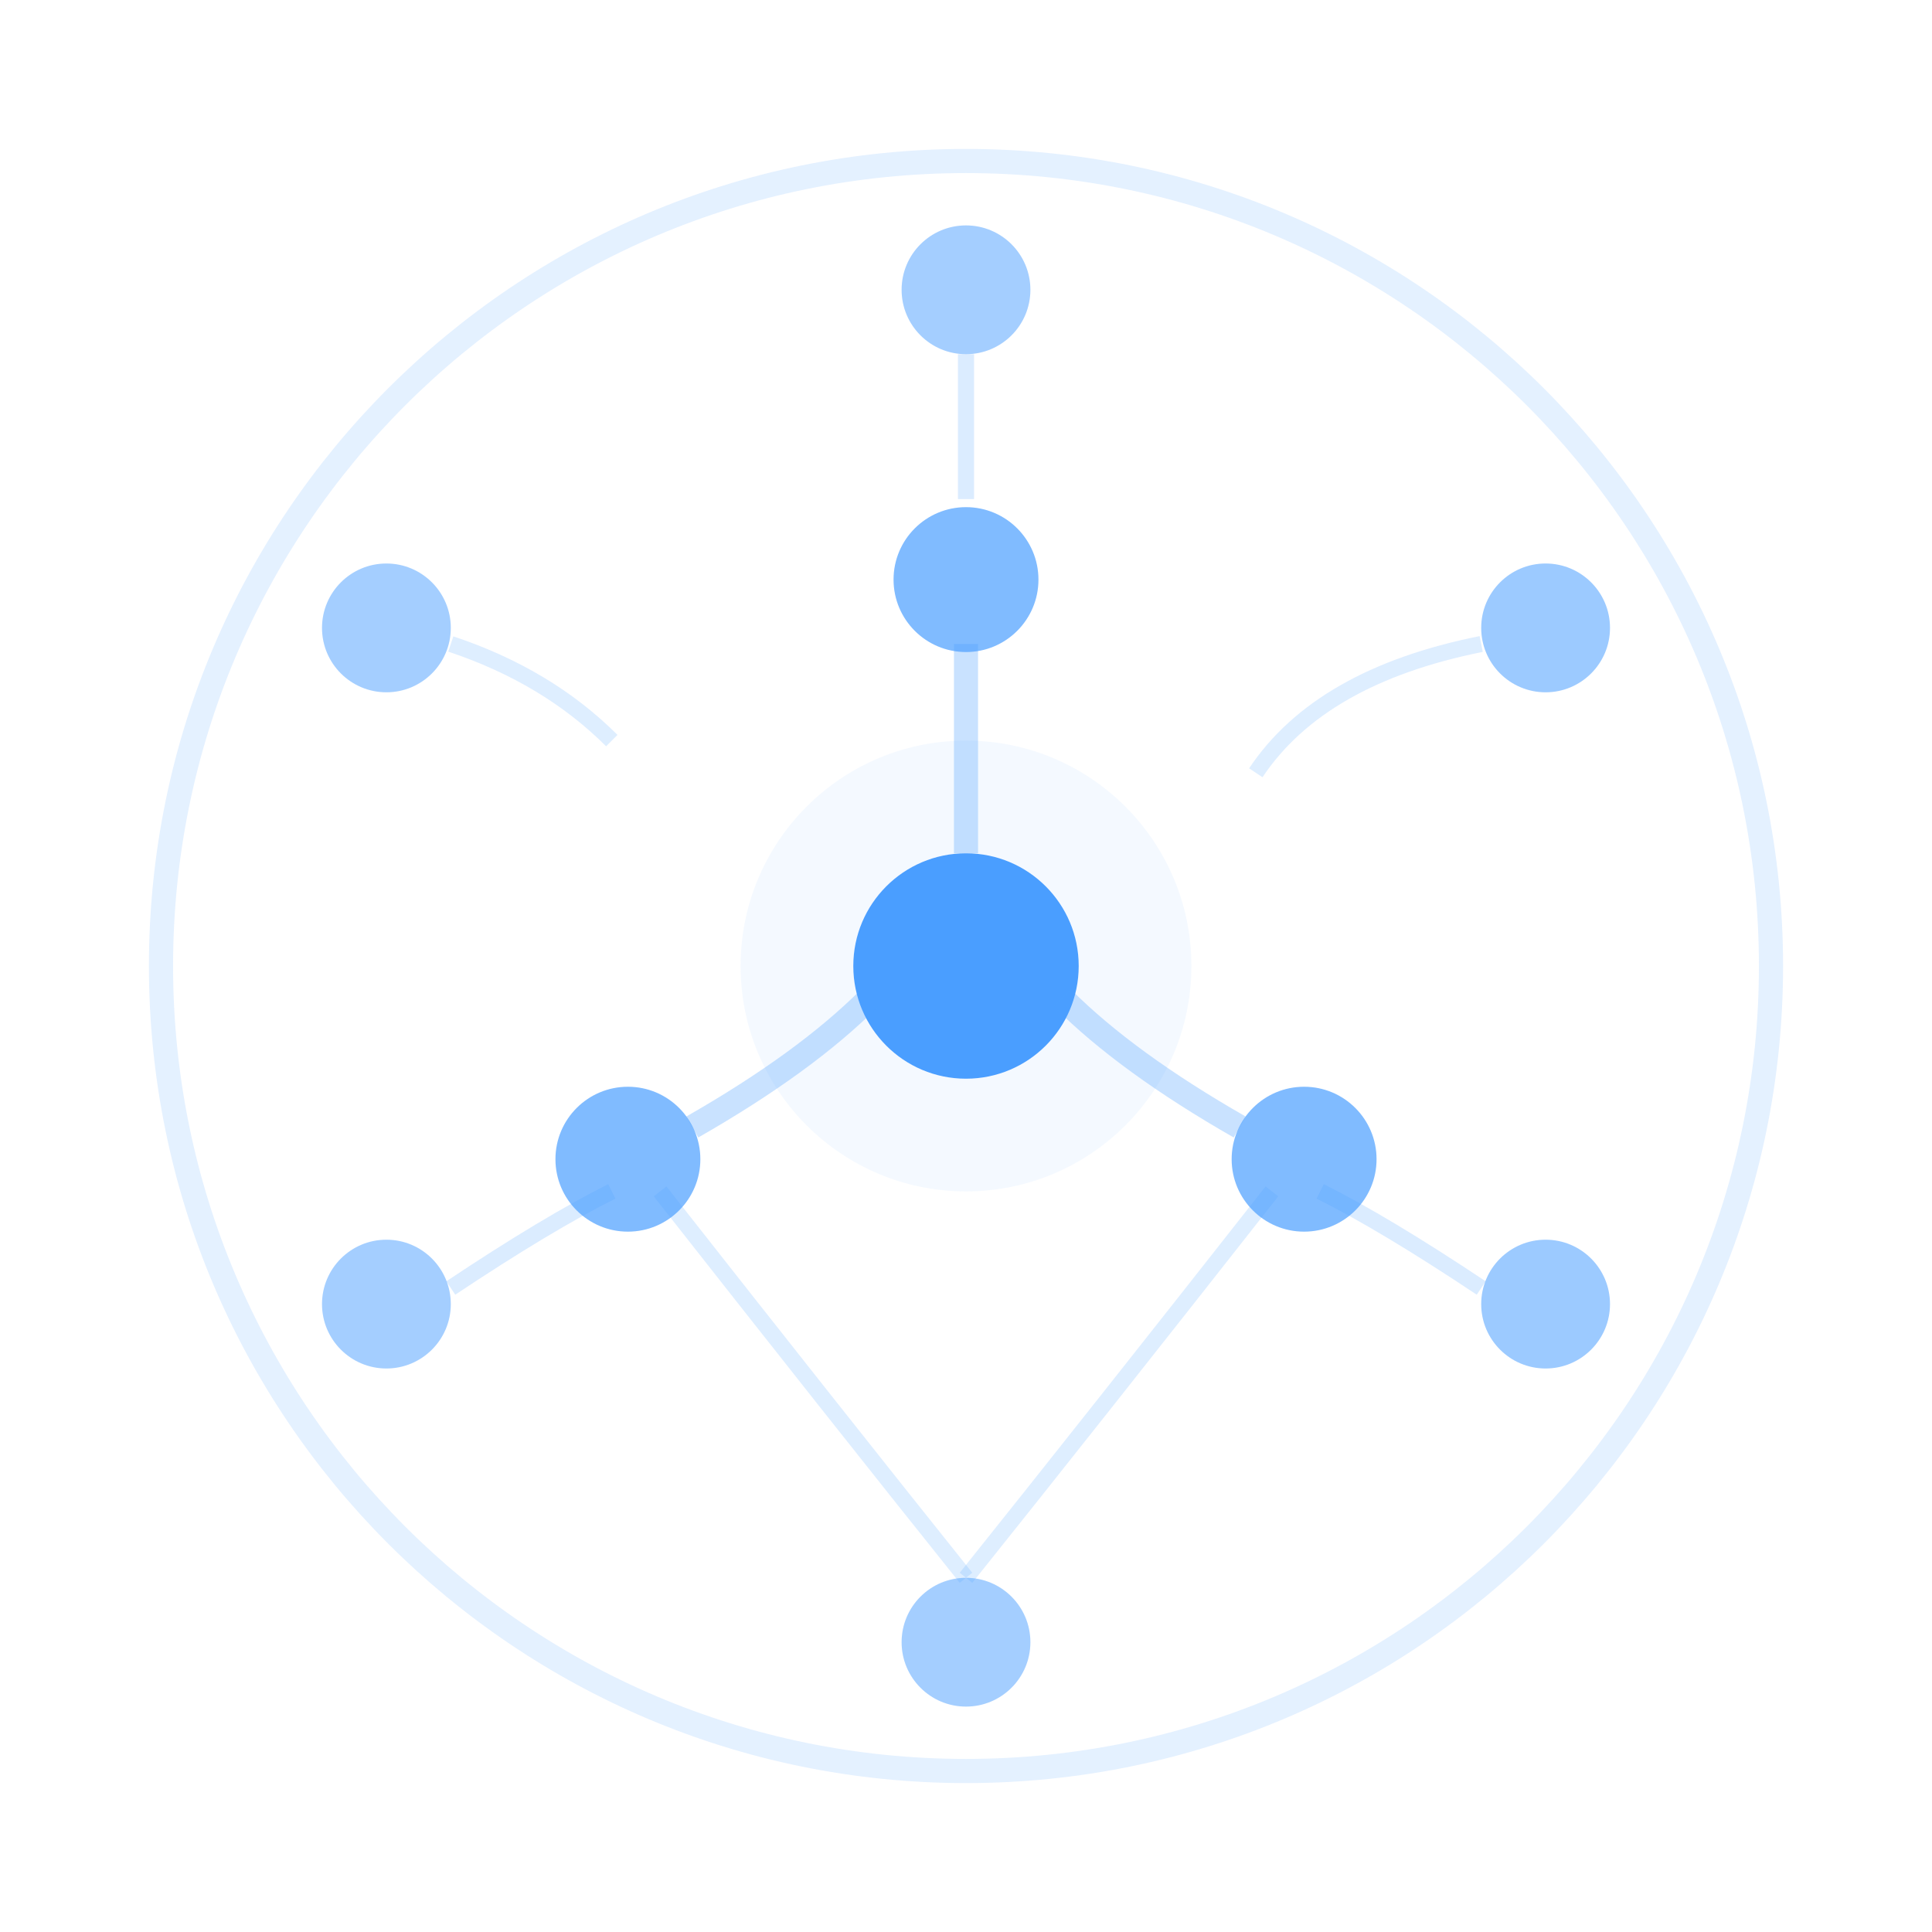
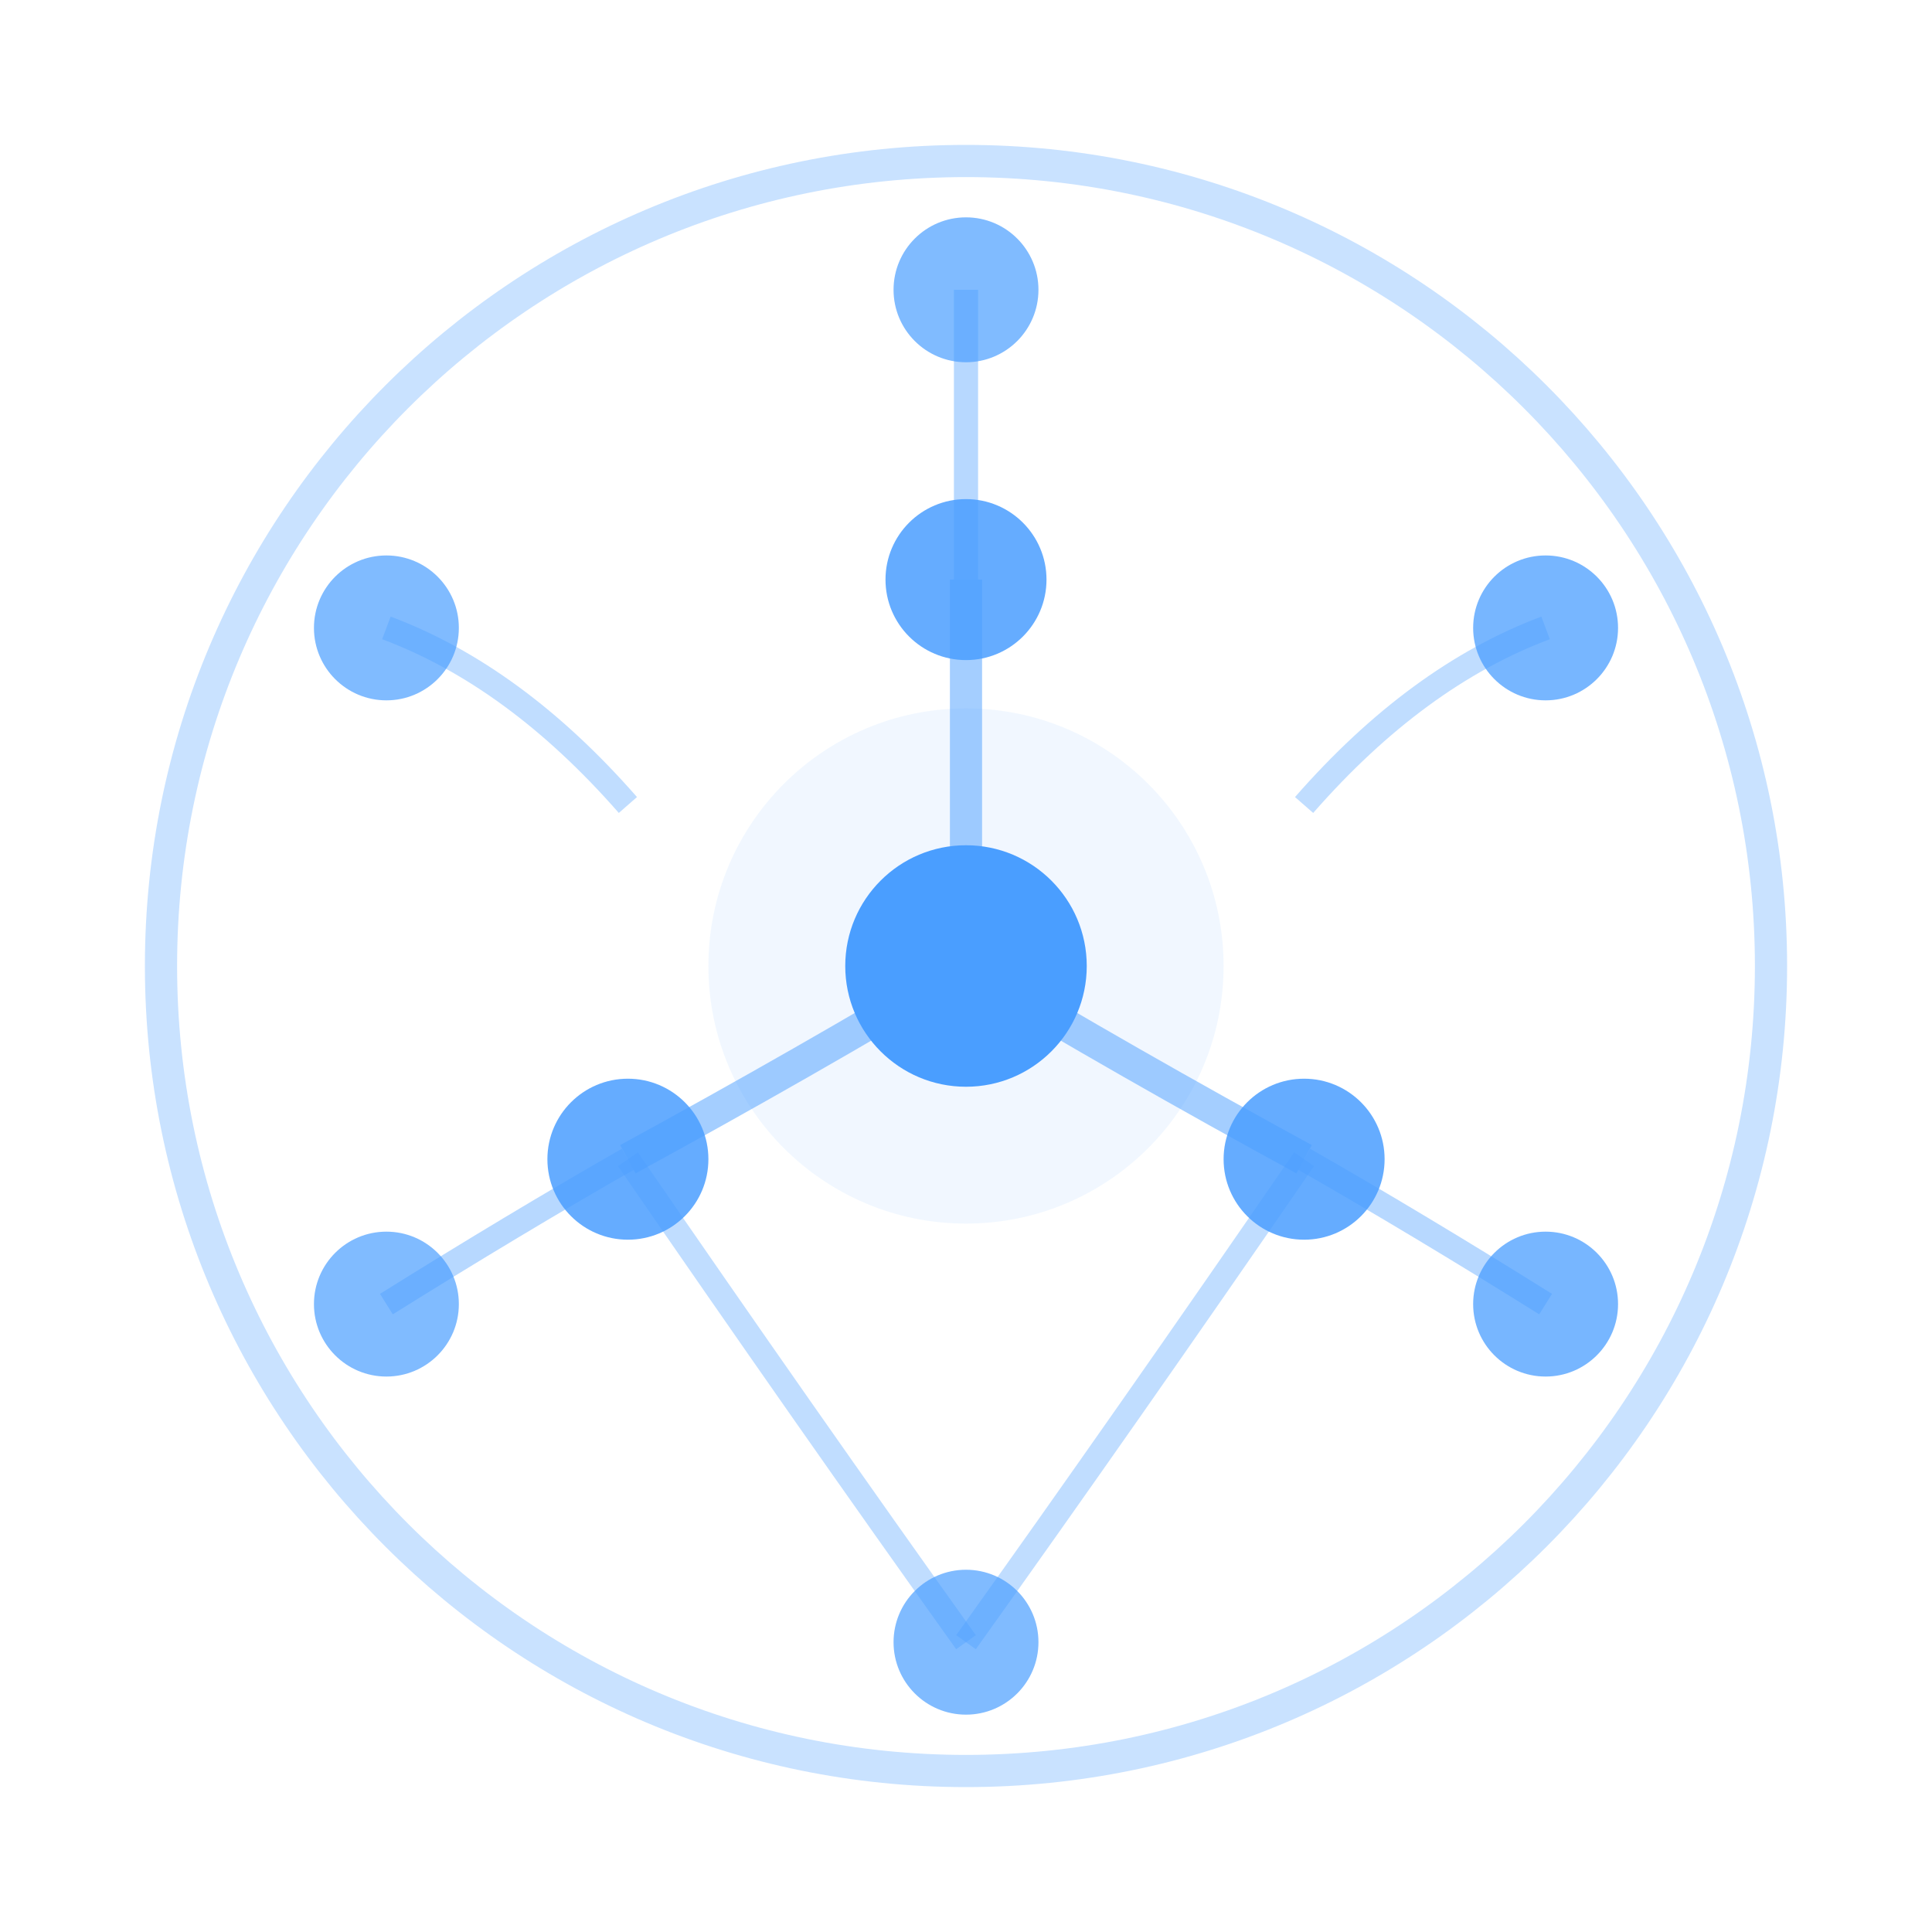
<svg xmlns="http://www.w3.org/2000/svg" viewBox="0 0 120 120" fill="none">
  <g transform="translate(60, 60)">
-     <circle cx="0" cy="0" r="50" stroke="#4a9eff" stroke-width="1.5" opacity="0.15" fill="none" />
-     <circle cx="0" cy="-42" r="4" fill="#4a9eff" opacity="0.5" />
-     <circle cx="-36" cy="-21" r="4" fill="#4a9eff" opacity="0.5" />
-     <circle cx="-36" cy="21" r="4" fill="#4a9eff" opacity="0.5" />
-     <circle cx="0" cy="42" r="4" fill="#4a9eff" opacity="0.5" />
-     <circle cx="36" cy="21" r="4" fill="#4a9eff" opacity="0.55" />
-     <circle cx="36" cy="-21" r="4" fill="#4a9eff" opacity="0.55" />
-     <circle cx="0" cy="-24" r="4.5" fill="#4a9eff" opacity="0.7" />
-     <circle cx="-21" cy="12" r="4.5" fill="#4a9eff" opacity="0.7" />
-     <circle cx="21" cy="12" r="4.5" fill="#4a9eff" opacity="0.7" />
-     <circle cx="0" cy="0" r="7" fill="#4a9eff" />
-     <path d="M0 -38 Q0 -32 0 -29" stroke="#4a9eff" stroke-width="1" opacity="0.2" fill="none" />
-     <path d="M-32 -20 Q-26 -18 -22 -14" stroke="#4a9eff" stroke-width="1" opacity="0.18" fill="none" />
-     <path d="M32 -20 Q22 -18 18 -12" stroke="#4a9eff" stroke-width="1" opacity="0.18" fill="none" />
-     <path d="M-32 20 Q-26 16 -22 14" stroke="#4a9eff" stroke-width="1" opacity="0.2" fill="none" />
-     <path d="M32 20 Q26 16 22 14" stroke="#4a9eff" stroke-width="1" opacity="0.2" fill="none" />
-     <path d="M0 38 Q-8 28 -19 14" stroke="#4a9eff" stroke-width="1" opacity="0.18" fill="none" />
-     <path d="M0 38 Q8 28 19 14" stroke="#4a9eff" stroke-width="1" opacity="0.18" fill="none" />
-     <path d="M0 -20 Q0 -12 0 -7" stroke="#4a9eff" stroke-width="1.5" opacity="0.3" fill="none" />
-     <path d="M-17 10 Q-10 6 -6 2" stroke="#4a9eff" stroke-width="1.5" opacity="0.3" fill="none" />
-     <path d="M17 10 Q10 6 6 2" stroke="#4a9eff" stroke-width="1.5" opacity="0.3" fill="none" />
-     <circle cx="0" cy="0" r="14" fill="#4a9eff" opacity="0.06" />
+     <circle cx="0" cy="0" r="50" stroke="#4a9eff" stroke-width="2" opacity="0.3" fill="none" />
+     <path d="M0 -42 Q0 -33 0 -24" stroke="#4a9eff" stroke-width="1.5" opacity="0.4" fill="none" />
+     <path d="M-36 -21 Q-28 -18 -21 -10" stroke="#4a9eff" stroke-width="1.5" opacity="0.35" fill="none" />
+     <path d="M36 -21 Q28 -18 21 -10" stroke="#4a9eff" stroke-width="1.5" opacity="0.35" fill="none" />
+     <path d="M-36 21 Q-28 16 -21 12" stroke="#4a9eff" stroke-width="1.5" opacity="0.4" fill="none" />
+     <path d="M36 21 Q28 16 21 12" stroke="#4a9eff" stroke-width="1.5" opacity="0.4" fill="none" />
+     <path d="M0 42 Q-10 28 -21 12" stroke="#4a9eff" stroke-width="1.5" opacity="0.35" fill="none" />
+     <path d="M0 42 Q10 28 21 12" stroke="#4a9eff" stroke-width="1.5" opacity="0.35" fill="none" />
+     <path d="M0 -24 Q0 -12 0 0" stroke="#4a9eff" stroke-width="2" opacity="0.5" fill="none" />
+     <path d="M-21 12 Q-10 6 0 0" stroke="#4a9eff" stroke-width="2" opacity="0.5" fill="none" />
+     <path d="M21 12 Q10 6 0 0" stroke="#4a9eff" stroke-width="2" opacity="0.5" fill="none" />
+     <circle cx="0" cy="-42" r="4.5" fill="#4a9eff" opacity="0.7" />
+     <circle cx="-36" cy="-21" r="4.5" fill="#4a9eff" opacity="0.7" />
+     <circle cx="-36" cy="21" r="4.5" fill="#4a9eff" opacity="0.7" />
+     <circle cx="0" cy="42" r="4.5" fill="#4a9eff" opacity="0.7" />
+     <circle cx="36" cy="21" r="4.5" fill="#4a9eff" opacity="0.75" />
+     <circle cx="36" cy="-21" r="4.5" fill="#4a9eff" opacity="0.75" />
+     <circle cx="0" cy="-24" r="5" fill="#4a9eff" opacity="0.85" />
+     <circle cx="-21" cy="12" r="5" fill="#4a9eff" opacity="0.85" />
+     <circle cx="21" cy="12" r="5" fill="#4a9eff" opacity="0.85" />
+     <circle cx="0" cy="0" r="7.5" fill="#4a9eff" />
+     <circle cx="0" cy="0" r="16" fill="#4a9eff" opacity="0.08" />
  </g>
</svg>
